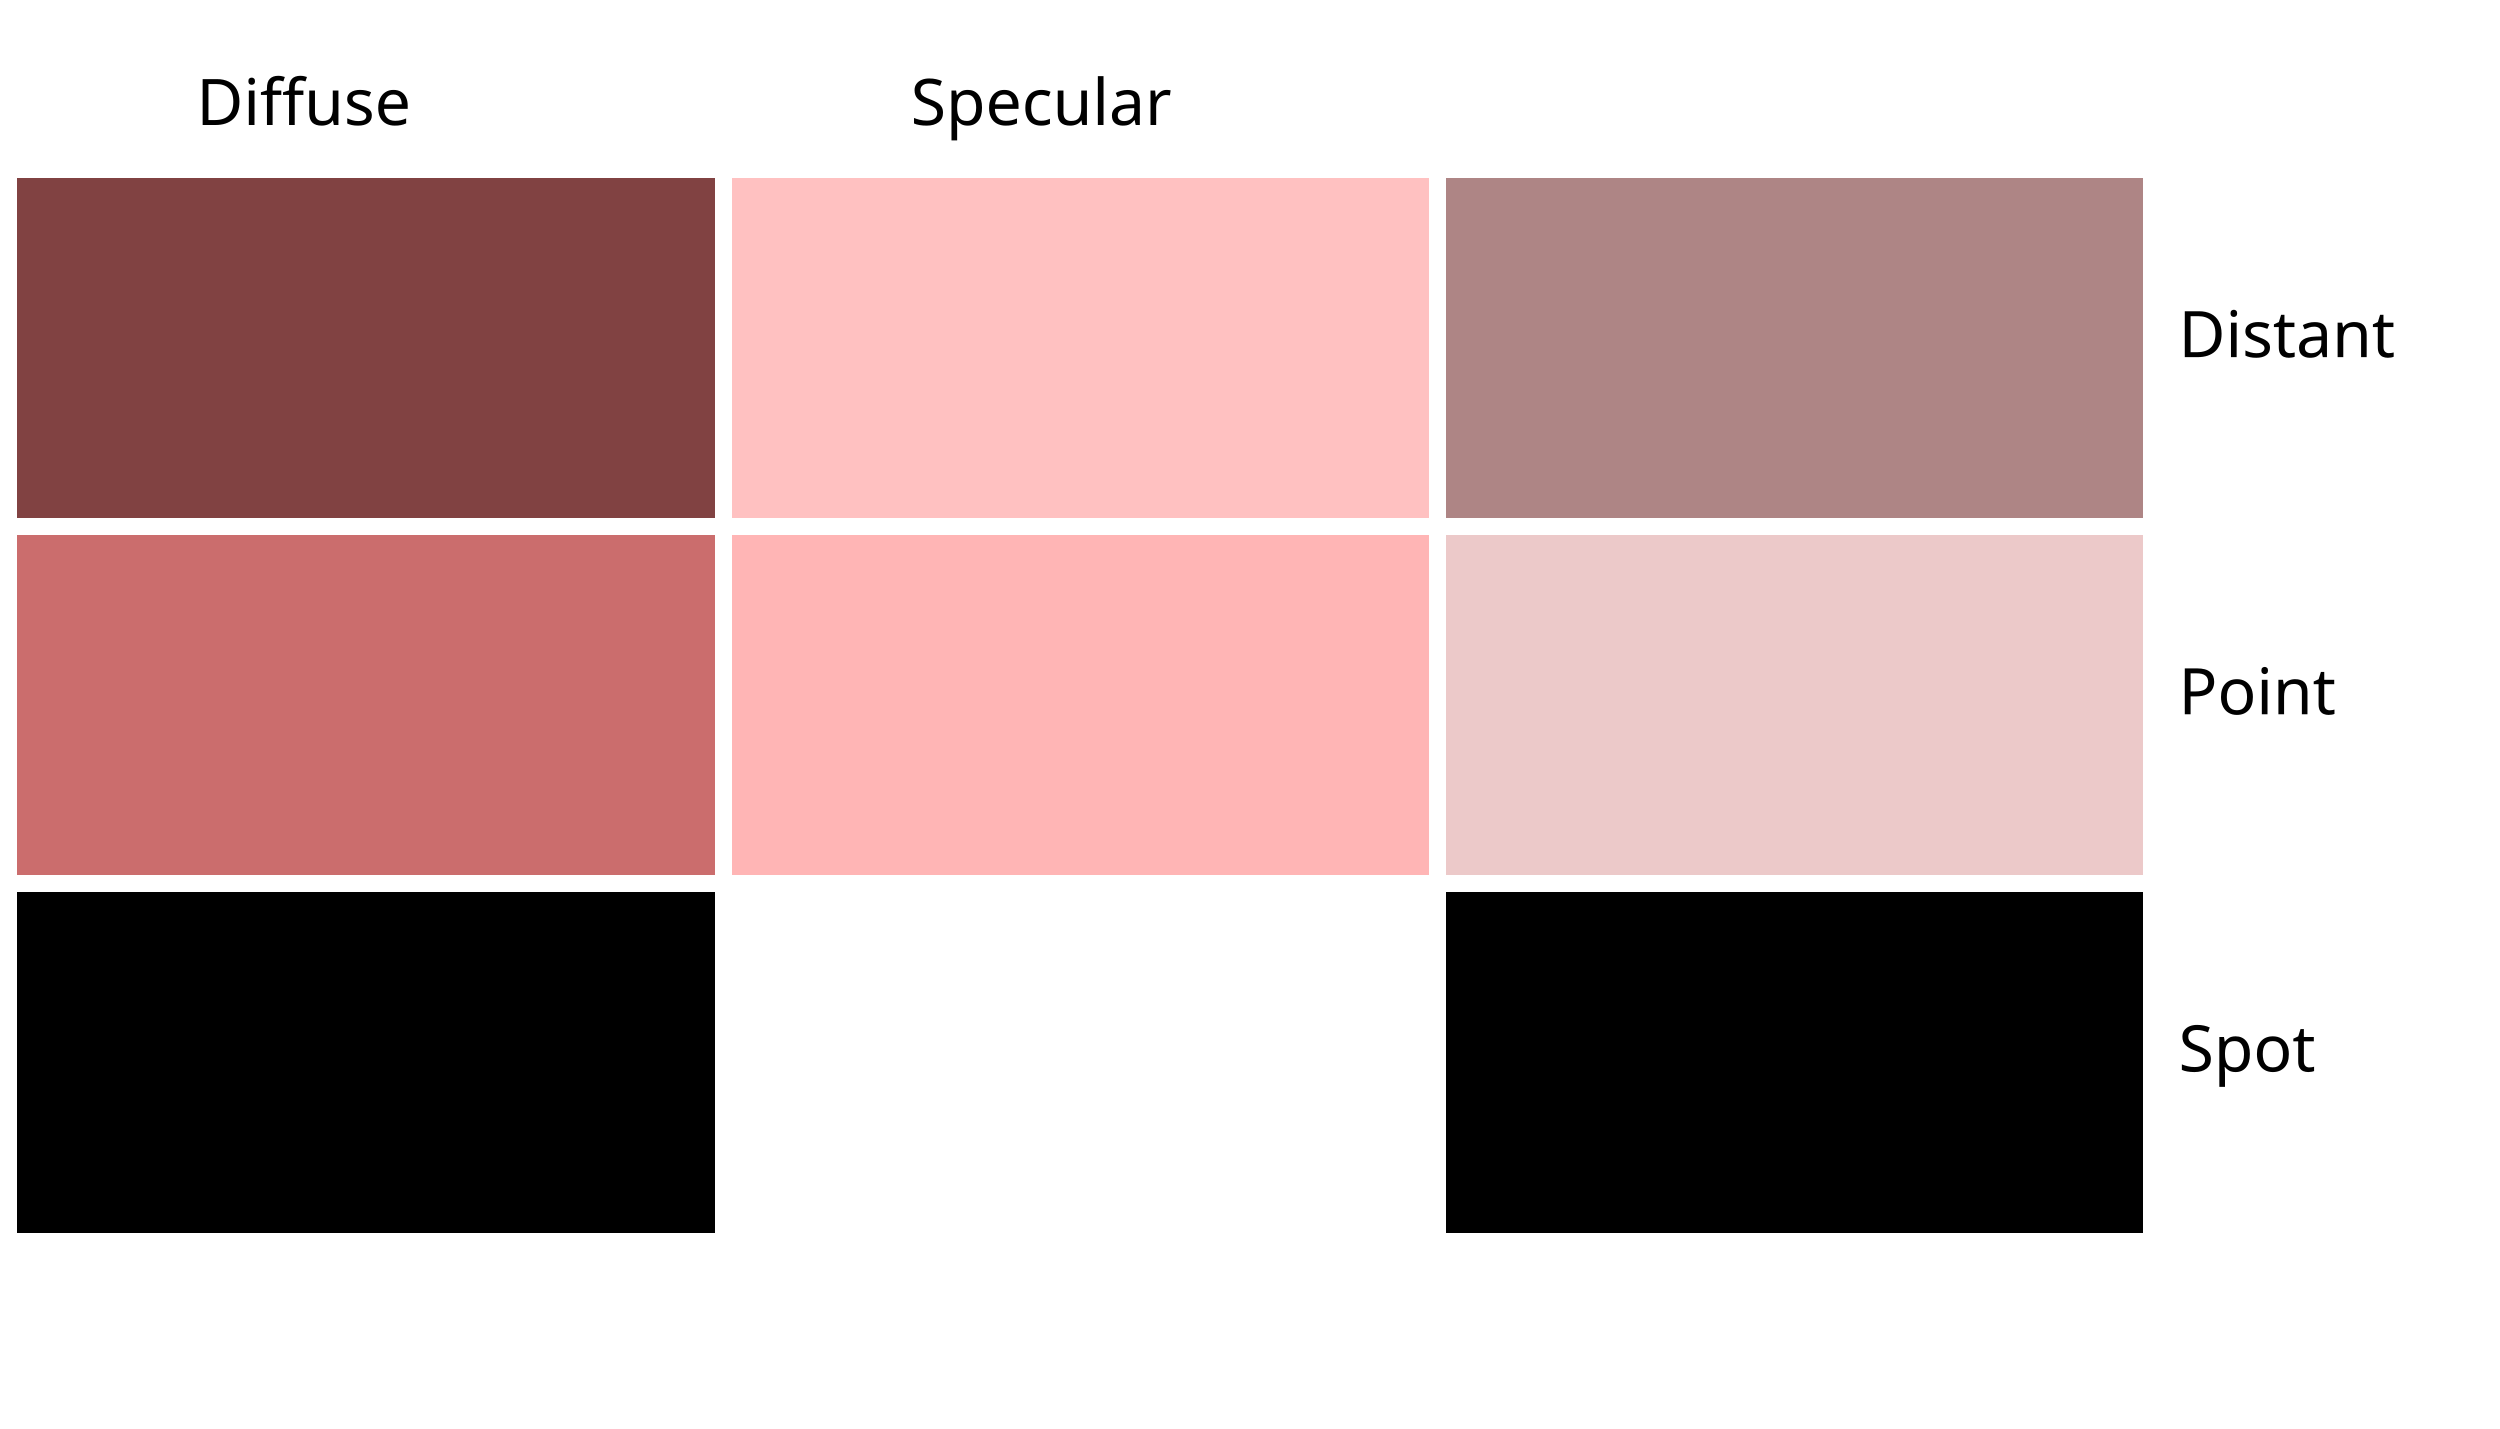
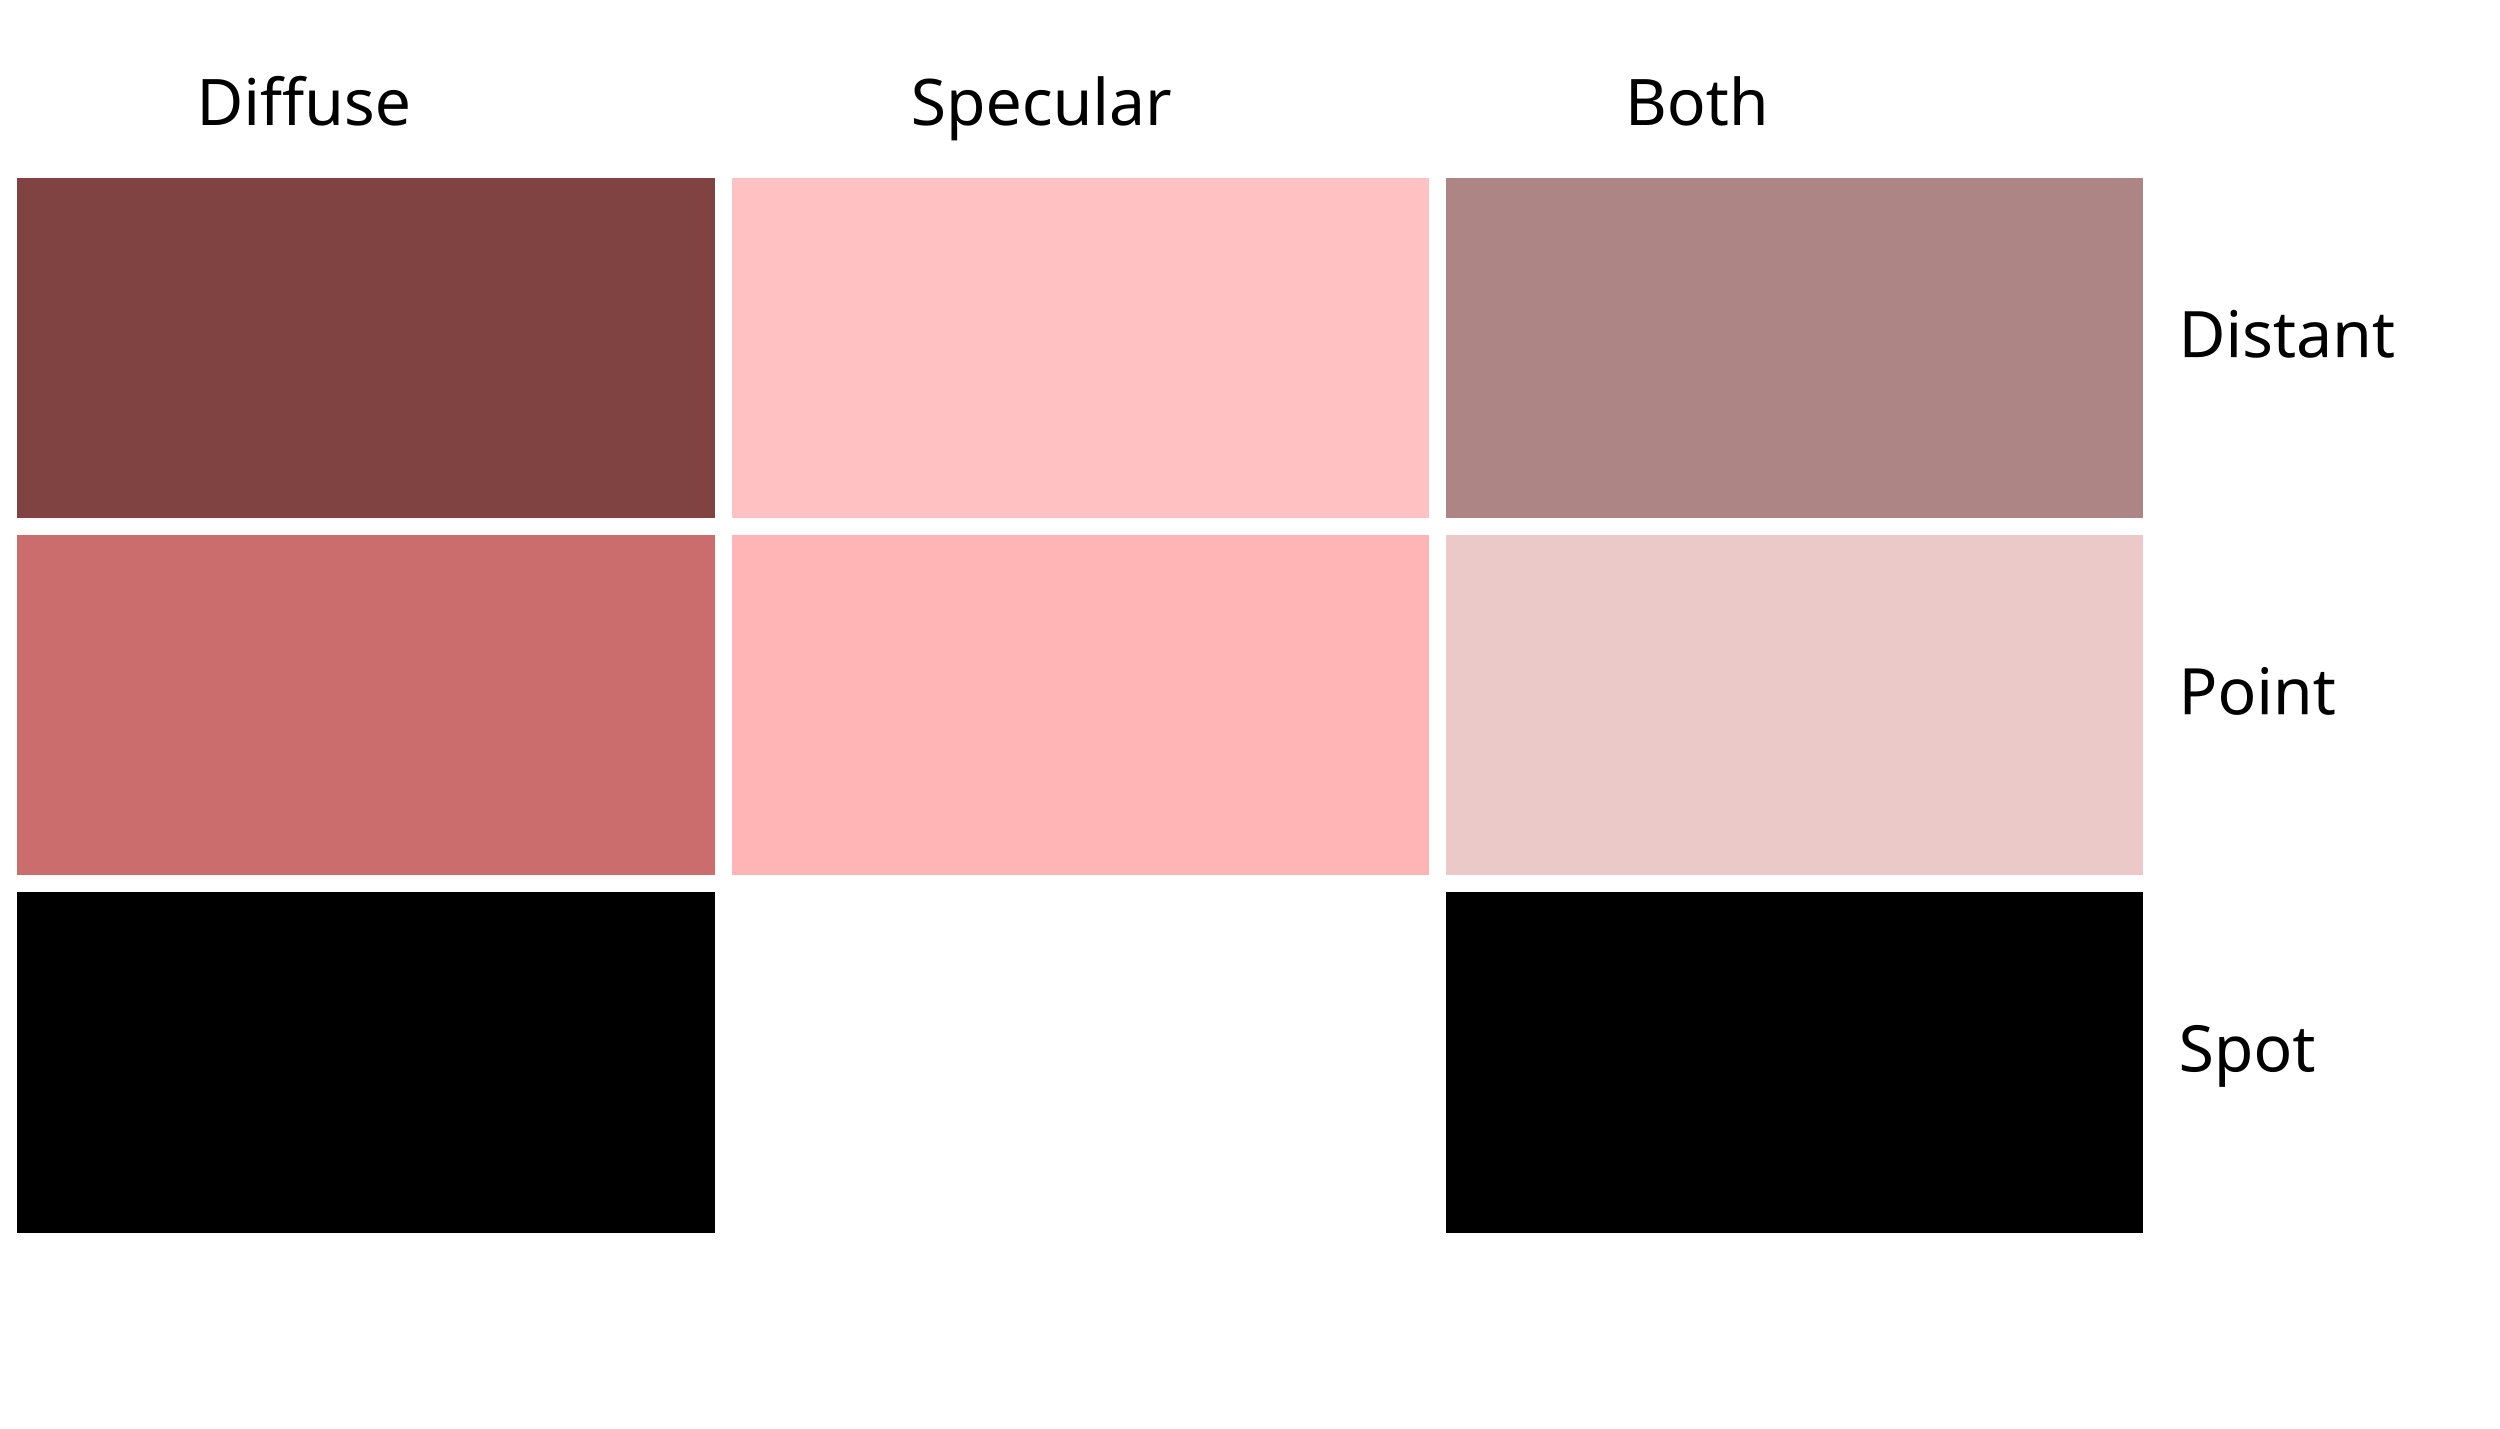
<svg xmlns="http://www.w3.org/2000/svg" width="1400px" height="800px" viewBox="0 0 1400 800">
  <defs>
    <style>

text {
    font-size: 36px;
    font-family: Tahoma, sans-serif;
}

</style>
    <rect id="terrain" x="0" y="600" width="390" height="190" filter="url(#F)" />
    <filter x="0" y="0" width="100%" height="100%" id="F" primitiveUnits="objectBoundingBox">
      <feTurbulence baseFrequency=".01" numOctaves="2" seed="10" type="turbulence" />
      <feColorMatrix type="luminanceToAlpha" />
      <feComponentTransfer result="t_terr">
        <feFuncA type="table" tableValues="1 0" />
      </feComponentTransfer>
    </filter>
    <filter x="0" y="0" width="100%" height="100%" id="specular_distant" primitiveUnits="objectBoundingBox">
      <feTurbulence baseFrequency=".01" numOctaves="2" seed="1" type="turbulence" />
      <feColorMatrix type="luminanceToAlpha" />
      <feComponentTransfer result="t_terr">
        <feFuncA type="table" tableValues="1 0" />
      </feComponentTransfer>
      <feSpecularLighting lighting-color="brown" surfaceScale="100" specularConstant="1">
        <feDistantLight azimuth="0" elevation="20">
          <animate attributeType="XML" attributeName="azimuth" begin="0s" dur="5s" to="360" from="0" repeatCount="10" />
        </feDistantLight>
      </feSpecularLighting>
    </filter>
    <filter x="0" y="0" width="100%" height="100%" id="combo_distant" primitiveUnits="objectBoundingBox">
      <feTurbulence baseFrequency=".01" numOctaves="2" seed="1" type="turbulence" />
      <feColorMatrix type="luminanceToAlpha" />
      <feComponentTransfer result="t_terr">
        <feFuncA type="table" tableValues="1 0" />
      </feComponentTransfer>
      <feDiffuseLighting lighting-color="brown" surfaceScale="100" in="t_terr" diffuseConstant="1" result="t_diff">
        <feDistantLight azimuth="0" elevation="20">
          <animate attributeType="XML" attributeName="azimuth" begin="0s" dur="5s" to="360" from="0" repeatCount="10" />
        </feDistantLight>
      </feDiffuseLighting>
      <feSpecularLighting lighting-color="brown" surfaceScale="100" in="t_terr" specularConstant="1" specularExponent="3" result="t_spec">
        <feDistantLight azimuth="90" elevation="20">
          <animate attributeType="XML" attributeName="azimuth" begin="0s" dur="5s" to="450" from="90" repeatCount="10" />
        </feDistantLight>
      </feSpecularLighting>
      <feComposite in="t_diff" in2="t_spec" operator="xor" />
    </filter>
    <filter x="0" y="0" width="100%" height="100%" id="diffuse_distant" primitiveUnits="objectBoundingBox">
      <feTurbulence baseFrequency=".01" numOctaves="2" seed="1" type="turbulence" />
      <feColorMatrix type="luminanceToAlpha" />
      <feComponentTransfer result="t_terr">
        <feFuncA type="table" tableValues="1 0" />
      </feComponentTransfer>
      <feDiffuseLighting lighting-color="brown" surfaceScale="100" diffuseConstant="1.0">
        <feDistantLight azimuth="0" elevation="20">
          <animate attributeType="XML" attributeName="azimuth" begin="0s" dur="5s" to="360" from="0" repeatCount="10" />
        </feDistantLight>
      </feDiffuseLighting>
    </filter>
    <filter x="0" y="0" width="100%" height="100%" id="specular_point" primitiveUnits="objectBoundingBox">
      <feTurbulence baseFrequency=".01" numOctaves="2" seed="1" type="turbulence" />
      <feColorMatrix type="luminanceToAlpha" />
      <feComponentTransfer result="t_terr">
        <feFuncA type="table" tableValues="1 0" />
      </feComponentTransfer>
      <feSpecularLighting lighting-color="brown" surfaceScale="100" specularConstant="1">
        <fePointLight x="0" y="100" z="150">
          <animate attributeType="XML" attributeName="x" begin="0s" dur="5s" from="-200" to="600" repeatCount="10" />
        </fePointLight>
      </feSpecularLighting>
    </filter>
    <filter x="0" y="0" width="100%" height="100%" id="combo_point" primitiveUnits="objectBoundingBox">
      <feTurbulence baseFrequency=".01" numOctaves="2" seed="1" type="turbulence" />
      <feColorMatrix type="luminanceToAlpha" />
      <feComponentTransfer result="t_terr">
        <feFuncA type="table" tableValues="1 0" />
      </feComponentTransfer>
      <feDiffuseLighting lighting-color="brown" surfaceScale="100" diffuseConstant="1" in="t_terr" result="t_diff">
        <fePointLight x="0" y="100" z="150">
          <animate attributeType="XML" attributeName="x" begin="0s" dur="5s" from="-200" to="600" repeatCount="10" />
        </fePointLight>
      </feDiffuseLighting>
      <feSpecularLighting lighting-color="brown" surfaceScale="100" specularConstant="1" in="t_terr" result="t_spec">
        <fePointLight x="0" y="100" z="150">
          <animate attributeType="XML" attributeName="x" begin="0s" dur="5s" from="-200" to="600" repeatCount="10" />
        </fePointLight>
      </feSpecularLighting>
      <feComposite in="t_diff" in2="t_spec" operator="xor" />
    </filter>
    <filter x="0" y="0" width="100%" height="100%" id="diffuse_point" primitiveUnits="objectBoundingBox">
      <feTurbulence baseFrequency=".01" numOctaves="2" seed="1" type="turbulence" />
      <feColorMatrix type="luminanceToAlpha" />
      <feComponentTransfer result="t_terr">
        <feFuncA type="table" tableValues="1 0" />
      </feComponentTransfer>
      <feDiffuseLighting lighting-color="brown" surfaceScale="100" diffuseConstant="1">
        <fePointLight x="0" y="100" z="150">
          <animate attributeType="XML" attributeName="x" begin="0s" dur="5s" from="-200" to="600" repeatCount="10" />
        </fePointLight>
      </feDiffuseLighting>
    </filter>
    <filter x="0" y="0" width="100%" height="100%" id="specular_spot" primitiveUnits="objectBoundingBox">
      <feTurbulence baseFrequency=".01" numOctaves="2" seed="1" type="turbulence" />
      <feColorMatrix type="luminanceToAlpha" />
      <feComponentTransfer result="t_terr">
        <feFuncA type="table" tableValues="1 0" />
      </feComponentTransfer>
      <feSpecularLighting lighting-color="brown" surfaceScale="100" specularConstant="1">
        <feSpotLight limitingConeAngle="30" x="0" y="100" z="150" pointsAtX="200" pointsAtY="100" pointsAtZ="0">
          <animate attributeType="XML" attributeName="x" begin="0s" dur="5s" from="-200" to="600" repeatCount="10" />
        </feSpotLight>
      </feSpecularLighting>
    </filter>
    <filter x="0" y="0" width="100%" height="100%" id="diffuse_spot" primitiveUnits="objectBoundingBox">
      <feTurbulence baseFrequency=".01" numOctaves="2" seed="1" type="turbulence" />
      <feColorMatrix type="luminanceToAlpha" />
      <feComponentTransfer result="t_terr">
        <feFuncA type="table" tableValues="1 0" />
      </feComponentTransfer>
      <feDiffuseLighting lighting-color="brown" surfaceScale="100" diffuseConstant="1">
        <feSpotLight limitingConeAngle="30" x="0" y="100" z="150" pointsAtX="200" pointsAtY="100" pointsAtZ="0">
          <animate attributeType="XML" attributeName="x" begin="0s" dur="5s" from="-200" to="600" repeatCount="10" />
        </feSpotLight>
      </feDiffuseLighting>
    </filter>
    <filter x="0" y="0" width="100%" height="100%" id="combo_spot" primitiveUnits="objectBoundingBox">
      <feTurbulence baseFrequency=".01" numOctaves="2" seed="1" type="turbulence" />
      <feColorMatrix type="luminanceToAlpha" />
      <feComponentTransfer result="t_terr">
        <feFuncA type="table" tableValues="1 0" />
      </feComponentTransfer>
      <feDiffuseLighting lighting-color="brown" surfaceScale="100" diffuseConstant="1" in="t_terr" result="t_diff">
        <feSpotLight limitingConeAngle="30" x="0" y="100" z="150" pointsAtX="200" pointsAtY="100" pointsAtZ="0">
          <animate attributeType="XML" attributeName="x" begin="0s" dur="5s" from="-200" to="600" repeatCount="10" />
        </feSpotLight>
      </feDiffuseLighting>
      <feSpecularLighting lighting-color="brown" surfaceScale="100" specularConstant="1" in="t_terr" result="t_spec">
        <feSpotLight limitingConeAngle="30" x="0" y="100" z="150" pointsAtX="200" pointsAtY="100" pointsAtZ="0">
          <animate attributeType="XML" attributeName="x" begin="0s" dur="5s" from="-200" to="600" repeatCount="10" />
        </feSpotLight>
      </feSpecularLighting>
      <feComposite in="t_diff" in2="t_spec" operator="xor" />
    </filter>
  </defs>
  <text x="110" y="70">Diffuse</text>
  <text x="510" y="70">Specular</text>
+   <text x="910" y="70">Both</text>
  <g transform="translate(10,100)">
    <rect x="0" y="0" width="390" height="190" filter="url(#diffuse_distant)" />
    <rect x="400" y="0" width="390" height="190" filter="url(#specular_distant)" />
    <rect x="800" y="0" width="390" height="190" filter="url(#combo_distant)" />
    <text x="1210" y="100">Distant</text>
    <rect x="0" y="200" width="390" height="190" filter="url(#diffuse_point)" />
    <rect x="400" y="200" width="390" height="190" filter="url(#specular_point)" />
    <rect x="800" y="200" width="390" height="190" filter="url(#combo_point)" />
    <text x="1210" y="300">Point</text>
    <rect x="0" y="400" width="390" height="190" filter="url(#diffuse_spot)" />
    <rect x="400" y="400" width="390" height="190" filter="url(#specular_spot)" />
    <rect x="800" y="400" width="390" height="190" filter="url(#combo_spot)" />
    <text x="1210" y="500">Spot</text>
  </g>
</svg>
